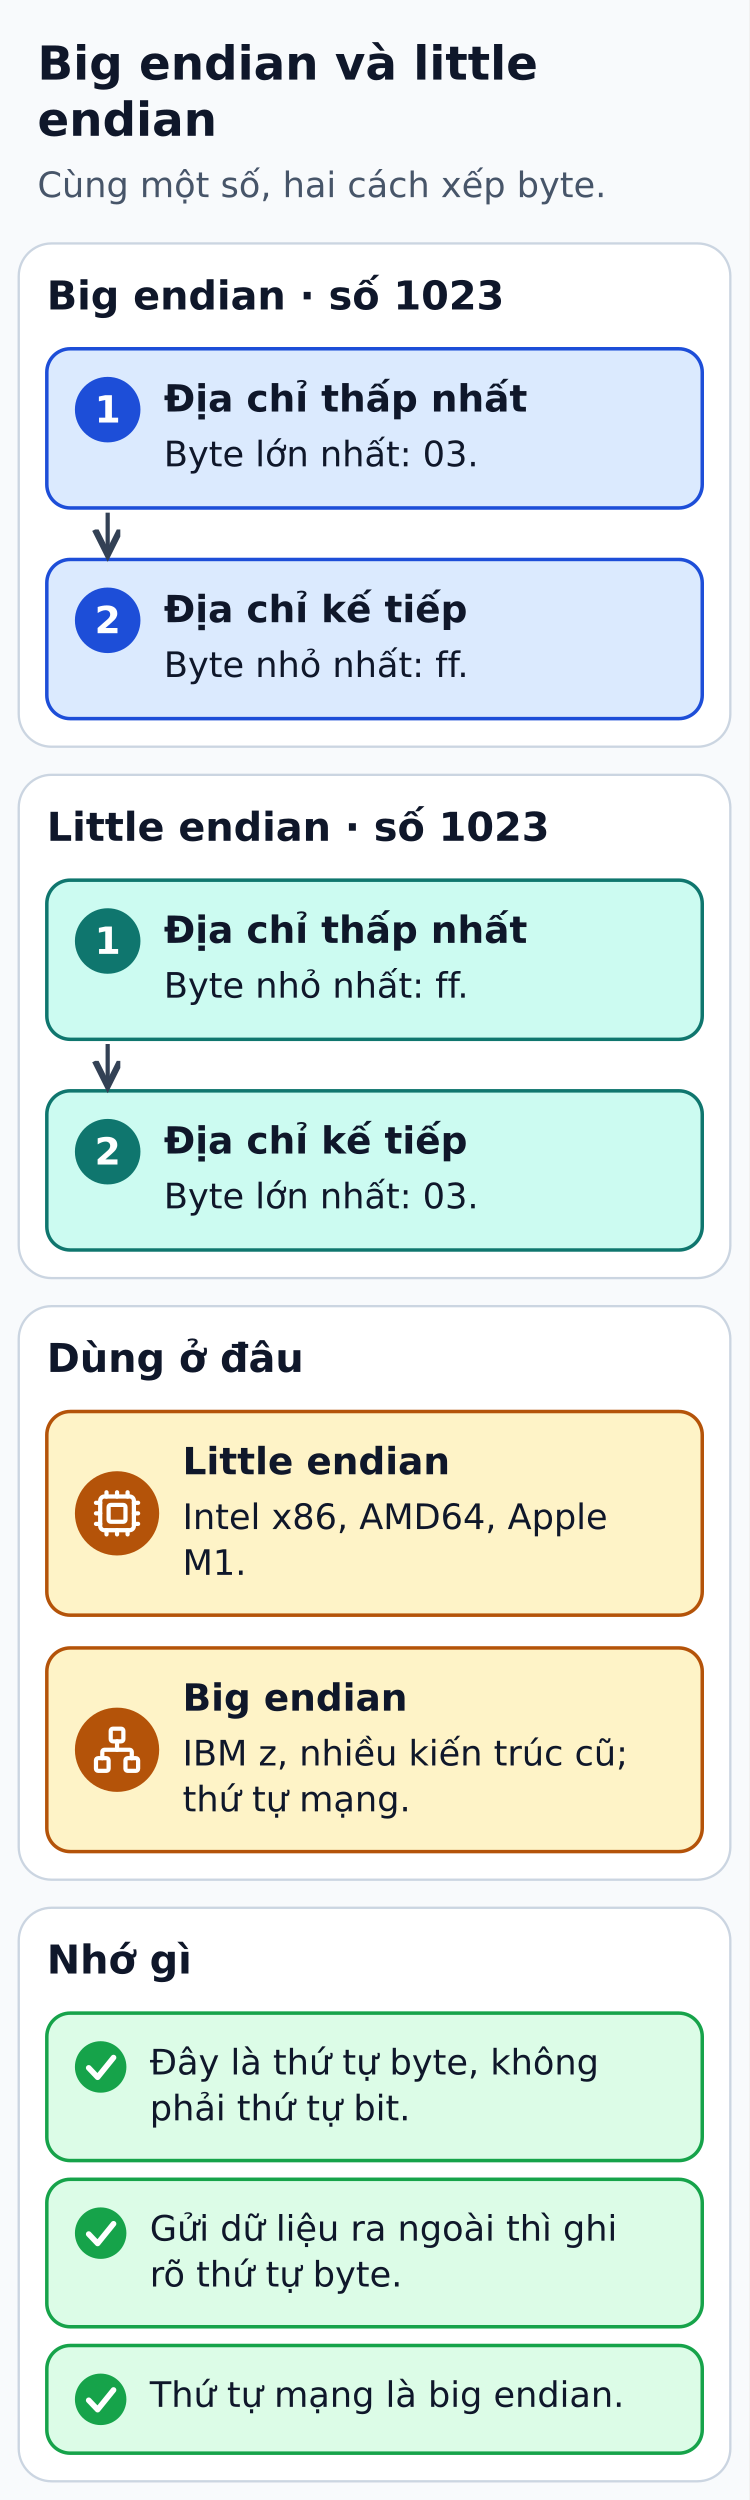
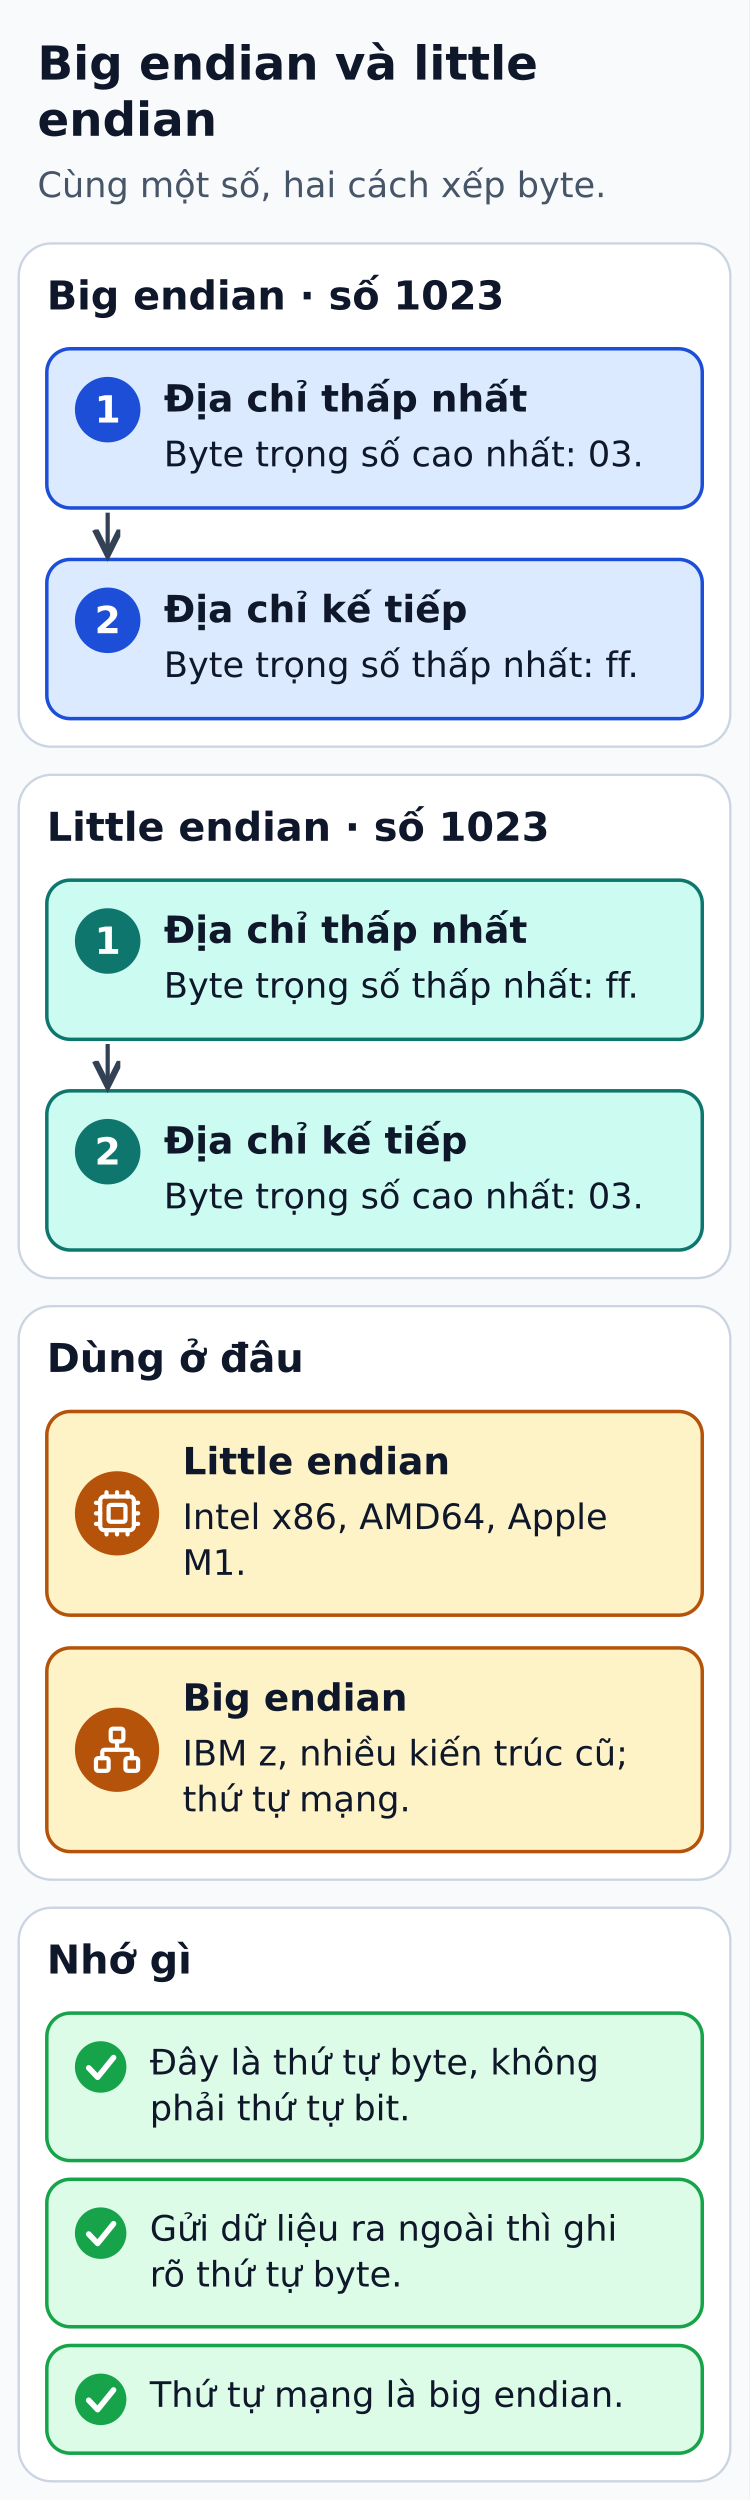
<svg xmlns="http://www.w3.org/2000/svg" width="320" height="1068" viewBox="0 0 320 1068" role="img" aria-labelledby="title desc">
  <defs>
    <marker id="arrow" markerWidth="8" markerHeight="8" refX="6" refY="3" orient="auto">
      <path d="M0,0 L6,3 L0,6" fill="none" stroke="#334155" stroke-width="1.5" />
    </marker>
  </defs>
  <rect width="320" height="1068" fill="#f8fafc" />
  <g font-family="DejaVu Sans, Arial, sans-serif" fill="#0f172a">
    <text x="16" y="34" font-size="20" fill="#0f172a" font-weight="bold" text-anchor="start">Big endian và little</text>
    <text x="16" y="58" font-size="20" fill="#0f172a" font-weight="bold" text-anchor="start">endian</text>
    <text x="16" y="84.2" font-size="15" fill="#475569" font-weight="normal" text-anchor="start">Cùng một số, hai cách xếp byte.</text>
    <rect x="8" y="104" width="304" height="215" rx="14" fill="#ffffff" stroke="#cbd5e1" stroke-width="1" />
    <text x="20" y="132.2" font-size="17" fill="#0f172a" font-weight="bold" text-anchor="start">Big endian · số 1023</text>
    <rect x="20" y="149" width="280" height="68" rx="10" fill="#dbeafe" stroke="#1d4ed8" stroke-width="1.5" />
    <circle cx="46" cy="175" r="14" fill="#1d4ed8" />
    <text x="46" y="180.5" font-size="16" fill="#ffffff" font-weight="bold" text-anchor="middle">1</text>
    <text x="70" y="175.8" font-size="16" fill="#0f172a" font-weight="bold" text-anchor="start">Địa chỉ thấp nhất</text>
-     <text x="70" y="199.2" font-size="15" fill="#0f172a" font-weight="normal" text-anchor="start">Byte lớn nhất: 03.</text>
+     <text x="70" y="199.2" font-size="15" fill="#0f172a" font-weight="normal" text-anchor="start">Byte trọng số cao nhất: 03.</text>
    <rect x="20" y="239" width="280" height="68" rx="10" fill="#dbeafe" stroke="#1d4ed8" stroke-width="1.5" />
    <circle cx="46" cy="265" r="14" fill="#1d4ed8" />
    <text x="46" y="270.5" font-size="16" fill="#ffffff" font-weight="bold" text-anchor="middle">2</text>
    <text x="70" y="265.8" font-size="16" fill="#0f172a" font-weight="bold" text-anchor="start">Địa chỉ kế tiếp</text>
-     <text x="70" y="289.2" font-size="15" fill="#0f172a" font-weight="normal" text-anchor="start">Byte nhỏ nhất: ff.</text>
+     <text x="70" y="289.2" font-size="15" fill="#0f172a" font-weight="normal" text-anchor="start">Byte trọng số thấp nhất: ff.</text>
    <polyline points="46,219 46,237" fill="none" stroke="#334155" stroke-width="1.8" stroke-linejoin="round" marker-end="url(#arrow)" />
    <rect x="8" y="331" width="304" height="215" rx="14" fill="#ffffff" stroke="#cbd5e1" stroke-width="1" />
    <text x="20" y="359.2" font-size="17" fill="#0f172a" font-weight="bold" text-anchor="start">Little endian · số 1023</text>
    <rect x="20" y="376" width="280" height="68" rx="10" fill="#ccfbf1" stroke="#0f766e" stroke-width="1.5" />
    <circle cx="46" cy="402" r="14" fill="#0f766e" />
    <text x="46" y="407.5" font-size="16" fill="#ffffff" font-weight="bold" text-anchor="middle">1</text>
    <text x="70" y="402.8" font-size="16" fill="#0f172a" font-weight="bold" text-anchor="start">Địa chỉ thấp nhất</text>
-     <text x="70" y="426.2" font-size="15" fill="#0f172a" font-weight="normal" text-anchor="start">Byte nhỏ nhất: ff.</text>
+     <text x="70" y="426.2" font-size="15" fill="#0f172a" font-weight="normal" text-anchor="start">Byte trọng số thấp nhất: ff.</text>
    <rect x="20" y="466" width="280" height="68" rx="10" fill="#ccfbf1" stroke="#0f766e" stroke-width="1.5" />
    <circle cx="46" cy="492" r="14" fill="#0f766e" />
    <text x="46" y="497.5" font-size="16" fill="#ffffff" font-weight="bold" text-anchor="middle">2</text>
    <text x="70" y="492.8" font-size="16" fill="#0f172a" font-weight="bold" text-anchor="start">Địa chỉ kế tiếp</text>
-     <text x="70" y="516.2" font-size="15" fill="#0f172a" font-weight="normal" text-anchor="start">Byte lớn nhất: 03.</text>
+     <text x="70" y="516.2" font-size="15" fill="#0f172a" font-weight="normal" text-anchor="start">Byte trọng số cao nhất: 03.</text>
    <polyline points="46,446 46,464" fill="none" stroke="#334155" stroke-width="1.8" stroke-linejoin="round" marker-end="url(#arrow)" />
    <rect x="8" y="558" width="304" height="245" rx="14" fill="#ffffff" stroke="#cbd5e1" stroke-width="1" />
    <text x="20" y="586.1" font-size="17" fill="#0f172a" font-weight="bold" text-anchor="start">Dùng ở đâu</text>
    <rect x="20" y="603" width="280" height="87" rx="10" fill="#fef3c7" stroke="#b45309" stroke-width="1.5" />
    <circle cx="50" cy="646.5" r="18" fill="#b45309" />
    <g transform="translate(39.2 635.7) scale(0.9)" fill="none" stroke="#FFFFFF" stroke-width="2" stroke-linecap="round" stroke-linejoin="round">
      <path d="M12 20v2" />
      <path d="M12 2v2" />
      <path d="M17 20v2" />
      <path d="M17 2v2" />
      <path d="M2 12h2" />
      <path d="M2 17h2" />
      <path d="M2 7h2" />
      <path d="M20 12h2" />
      <path d="M20 17h2" />
      <path d="M20 7h2" />
      <path d="M7 20v2" />
      <path d="M7 2v2" />
      <rect height="16" rx="2" width="16" x="4" y="4" />
      <rect height="8" rx="1" width="8" x="8" y="8" />
    </g>
    <text x="78" y="629.8" font-size="16" fill="#0f172a" font-weight="bold" text-anchor="start">Little endian</text>
    <text x="78" y="653.2" font-size="15" fill="#0f172a" font-weight="normal" text-anchor="start">Intel x86, AMD64, Apple</text>
    <text x="78" y="672.8" font-size="15" fill="#0f172a" font-weight="normal" text-anchor="start">M1.</text>
    <rect x="20" y="704" width="280" height="87" rx="10" fill="#fef3c7" stroke="#b45309" stroke-width="1.5" />
    <circle cx="50" cy="747.5" r="18" fill="#b45309" />
    <g transform="translate(39.2 736.7) scale(0.9)" fill="none" stroke="#FFFFFF" stroke-width="2" stroke-linecap="round" stroke-linejoin="round">
      <rect height="6" rx="1" width="6" x="16" y="16" />
      <rect height="6" rx="1" width="6" x="2" y="16" />
      <rect height="6" rx="1" width="6" x="9" y="2" />
      <path d="M5 16v-3a1 1 0 0 1 1-1h12a1 1 0 0 1 1 1v3" />
      <path d="M12 12V8" />
    </g>
    <text x="78" y="730.8" font-size="16" fill="#0f172a" font-weight="bold" text-anchor="start">Big endian</text>
    <text x="78" y="754.2" font-size="15" fill="#0f172a" font-weight="normal" text-anchor="start">IBM z, nhiều kiến trúc cũ;</text>
    <text x="78" y="773.8" font-size="15" fill="#0f172a" font-weight="normal" text-anchor="start">thứ tự mạng.</text>
    <rect x="8" y="815" width="304" height="245" rx="14" fill="#ffffff" stroke="#cbd5e1" stroke-width="1" />
    <text x="20" y="843.1" font-size="17" fill="#0f172a" font-weight="bold" text-anchor="start">Nhớ gì</text>
    <rect x="20" y="860" width="280" height="63" rx="10" fill="#dcfce7" stroke="#16a34a" stroke-width="1.5" />
    <circle cx="43" cy="883" r="11" fill="#16a34a" />
    <polyline points="37.9,883.4 41.7,887.4 48.5,879" fill="none" stroke="#ffffff" stroke-width="2.4" stroke-linecap="round" stroke-linejoin="round" />
    <text x="64" y="886.2" font-size="15" fill="#0f172a" font-weight="normal" text-anchor="start">Đây là thứ tự byte, không</text>
    <text x="64" y="905.8" font-size="15" fill="#0f172a" font-weight="normal" text-anchor="start">phải thứ tự bit.</text>
    <rect x="20" y="931" width="280" height="63" rx="10" fill="#dcfce7" stroke="#16a34a" stroke-width="1.5" />
    <circle cx="43" cy="954" r="11" fill="#16a34a" />
    <polyline points="37.9,954.4 41.7,958.4 48.5,950" fill="none" stroke="#ffffff" stroke-width="2.4" stroke-linecap="round" stroke-linejoin="round" />
    <text x="64" y="957.2" font-size="15" fill="#0f172a" font-weight="normal" text-anchor="start">Gửi dữ liệu ra ngoài thì ghi</text>
    <text x="64" y="976.8" font-size="15" fill="#0f172a" font-weight="normal" text-anchor="start">rõ thứ tự byte.</text>
    <rect x="20" y="1002" width="280" height="46" rx="10" fill="#dcfce7" stroke="#16a34a" stroke-width="1.5" />
    <circle cx="43" cy="1025" r="11" fill="#16a34a" />
    <polyline points="37.9,1025.4 41.7,1029.4 48.5,1021" fill="none" stroke="#ffffff" stroke-width="2.4" stroke-linecap="round" stroke-linejoin="round" />
    <text x="64" y="1028.2" font-size="15" fill="#0f172a" font-weight="normal" text-anchor="start">Thứ tự mạng là big endian.</text>
  </g>
</svg>
